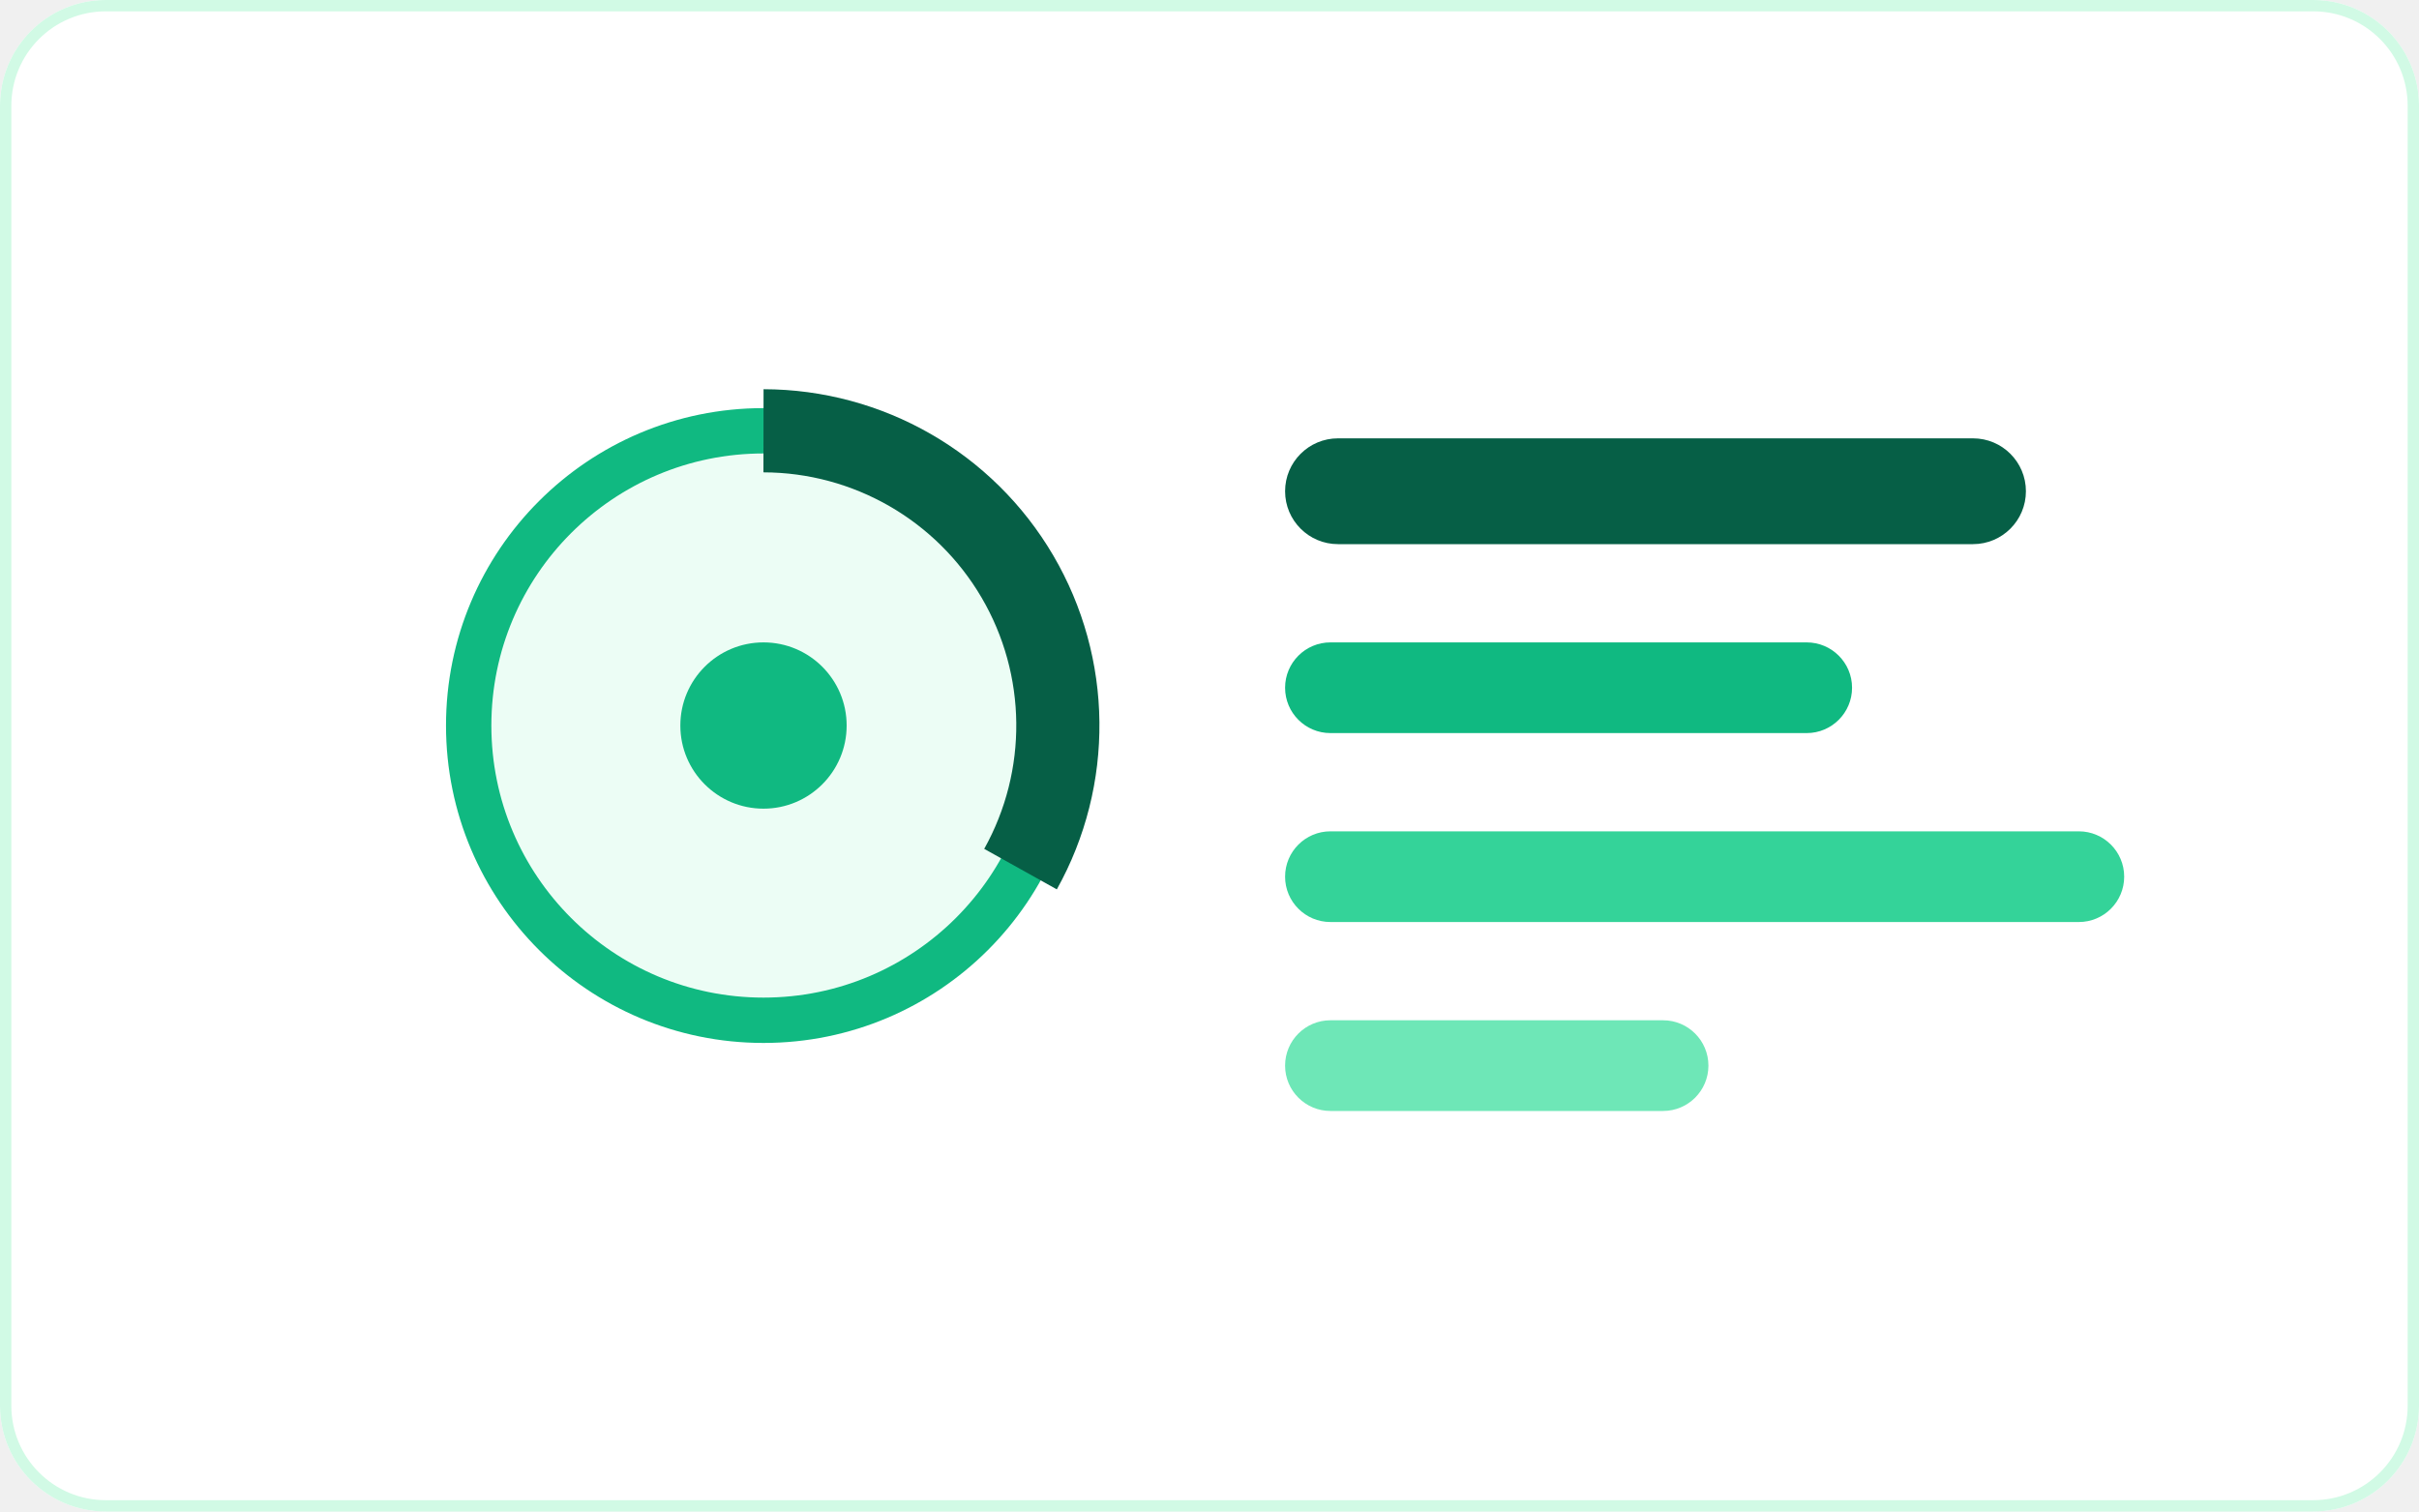
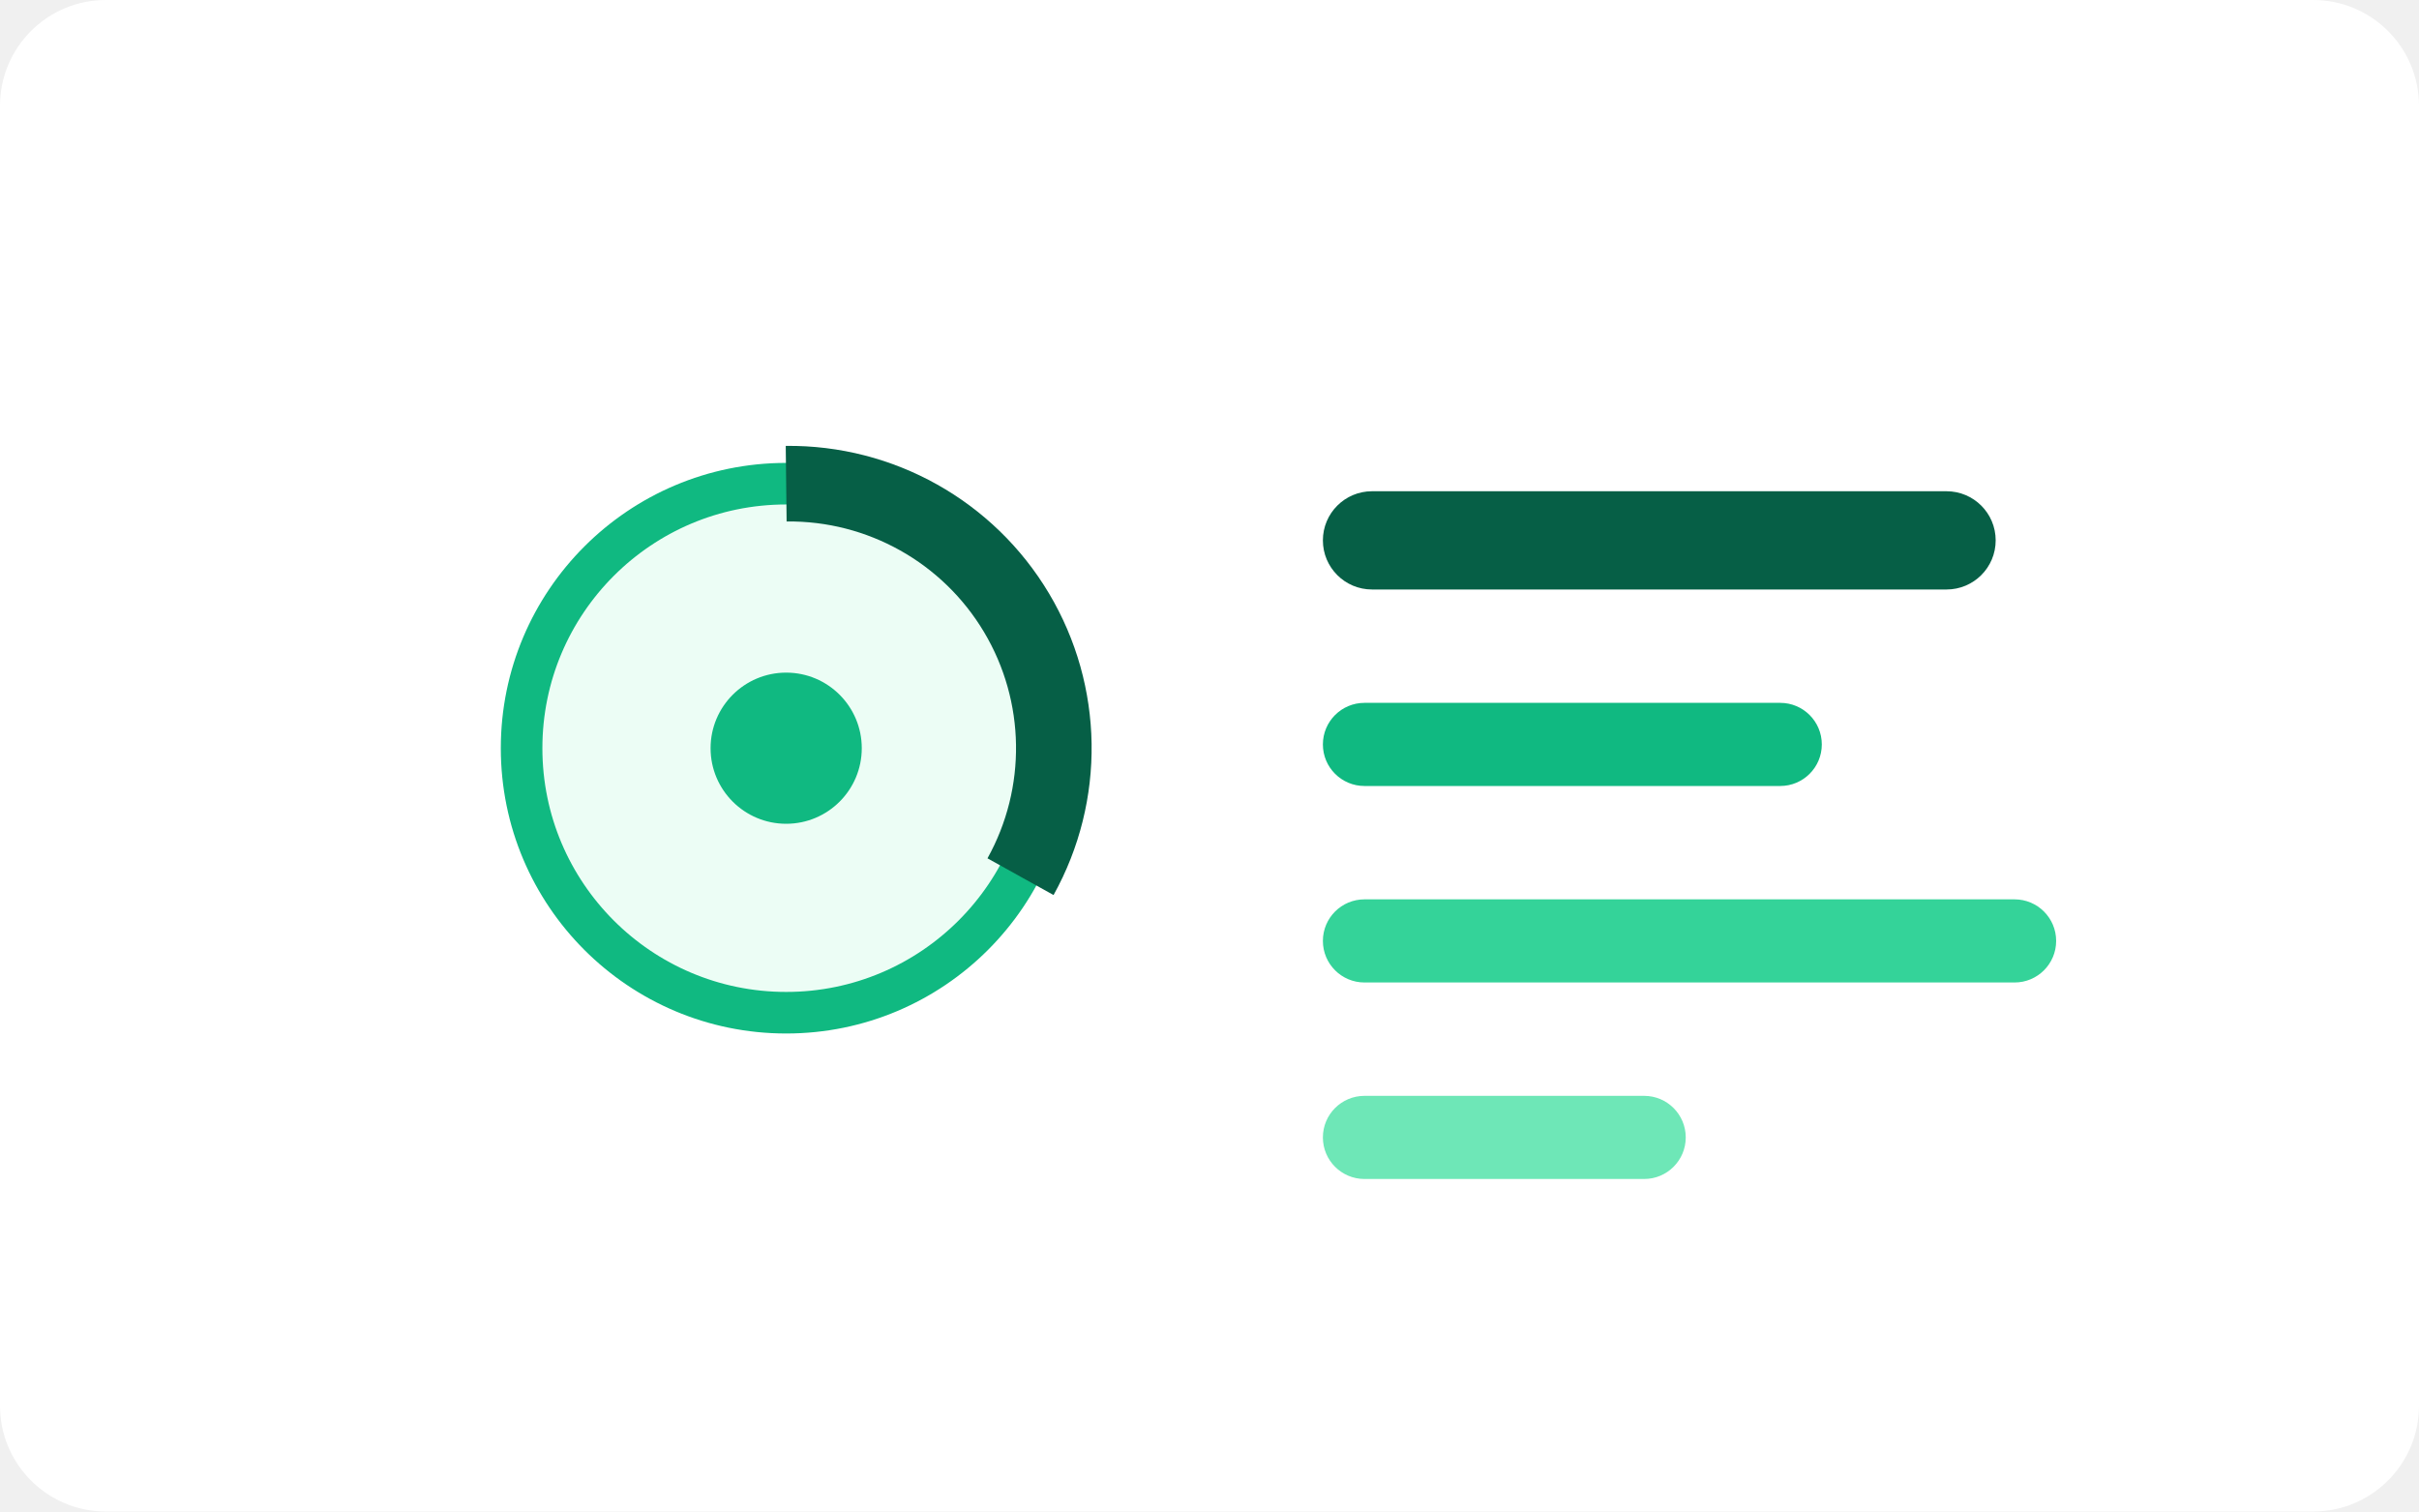
<svg xmlns="http://www.w3.org/2000/svg" viewBox="0 0 640 400" role="img" aria-label="Analytics abstract preview">
  <rect width="640" height="400" rx="28" fill="#ffffff" />
-   <rect x="1.5" y="1.5" width="637" height="397" rx="26.5" fill="none" stroke="#d1fae5" stroke-width="3" />
-   <g transform="translate(86 76)">
-     <circle cx="116" cy="116" r="78" fill="#ecfdf5" stroke="#10b981" stroke-width="12" />
-     <path d="M116 38a78 78 0 0 1 68 116" fill="none" stroke="#065f46" stroke-width="22" />
-     <circle cx="116" cy="116" r="22" fill="#10b981" />
-     <rect x="254" y="40" width="196" height="28" rx="14" fill="#065f46" />
-     <rect x="254" y="94" width="150" height="24" rx="12" fill="#10b981" />
-     <rect x="254" y="144" width="222" height="24" rx="12" fill="#34d399" />
-     <rect x="254" y="194" width="112" height="24" rx="12" fill="#6ee7b7" />
+   <g transform="translate(104 86)">
+     <circle cx="104" cy="112" r="70" fill="#ecfdf5" stroke="#10b981" stroke-width="11" />
+     <path d="M104 42a70 70 0 0 1 62 104" fill="none" stroke="#065f46" stroke-width="20" />
+     <circle cx="104" cy="112" r="20" fill="#10b981" />
+     <rect x="246" y="44" width="178" height="26" rx="13" fill="#065f46" />
+     <rect x="246" y="100" width="132" height="22" rx="11" fill="#10b981" />
+     <rect x="246" y="152" width="194" height="22" rx="11" fill="#34d399" />
+     <rect x="246" y="204" width="96" height="22" rx="11" fill="#6ee7b7" />
  </g>
</svg>
